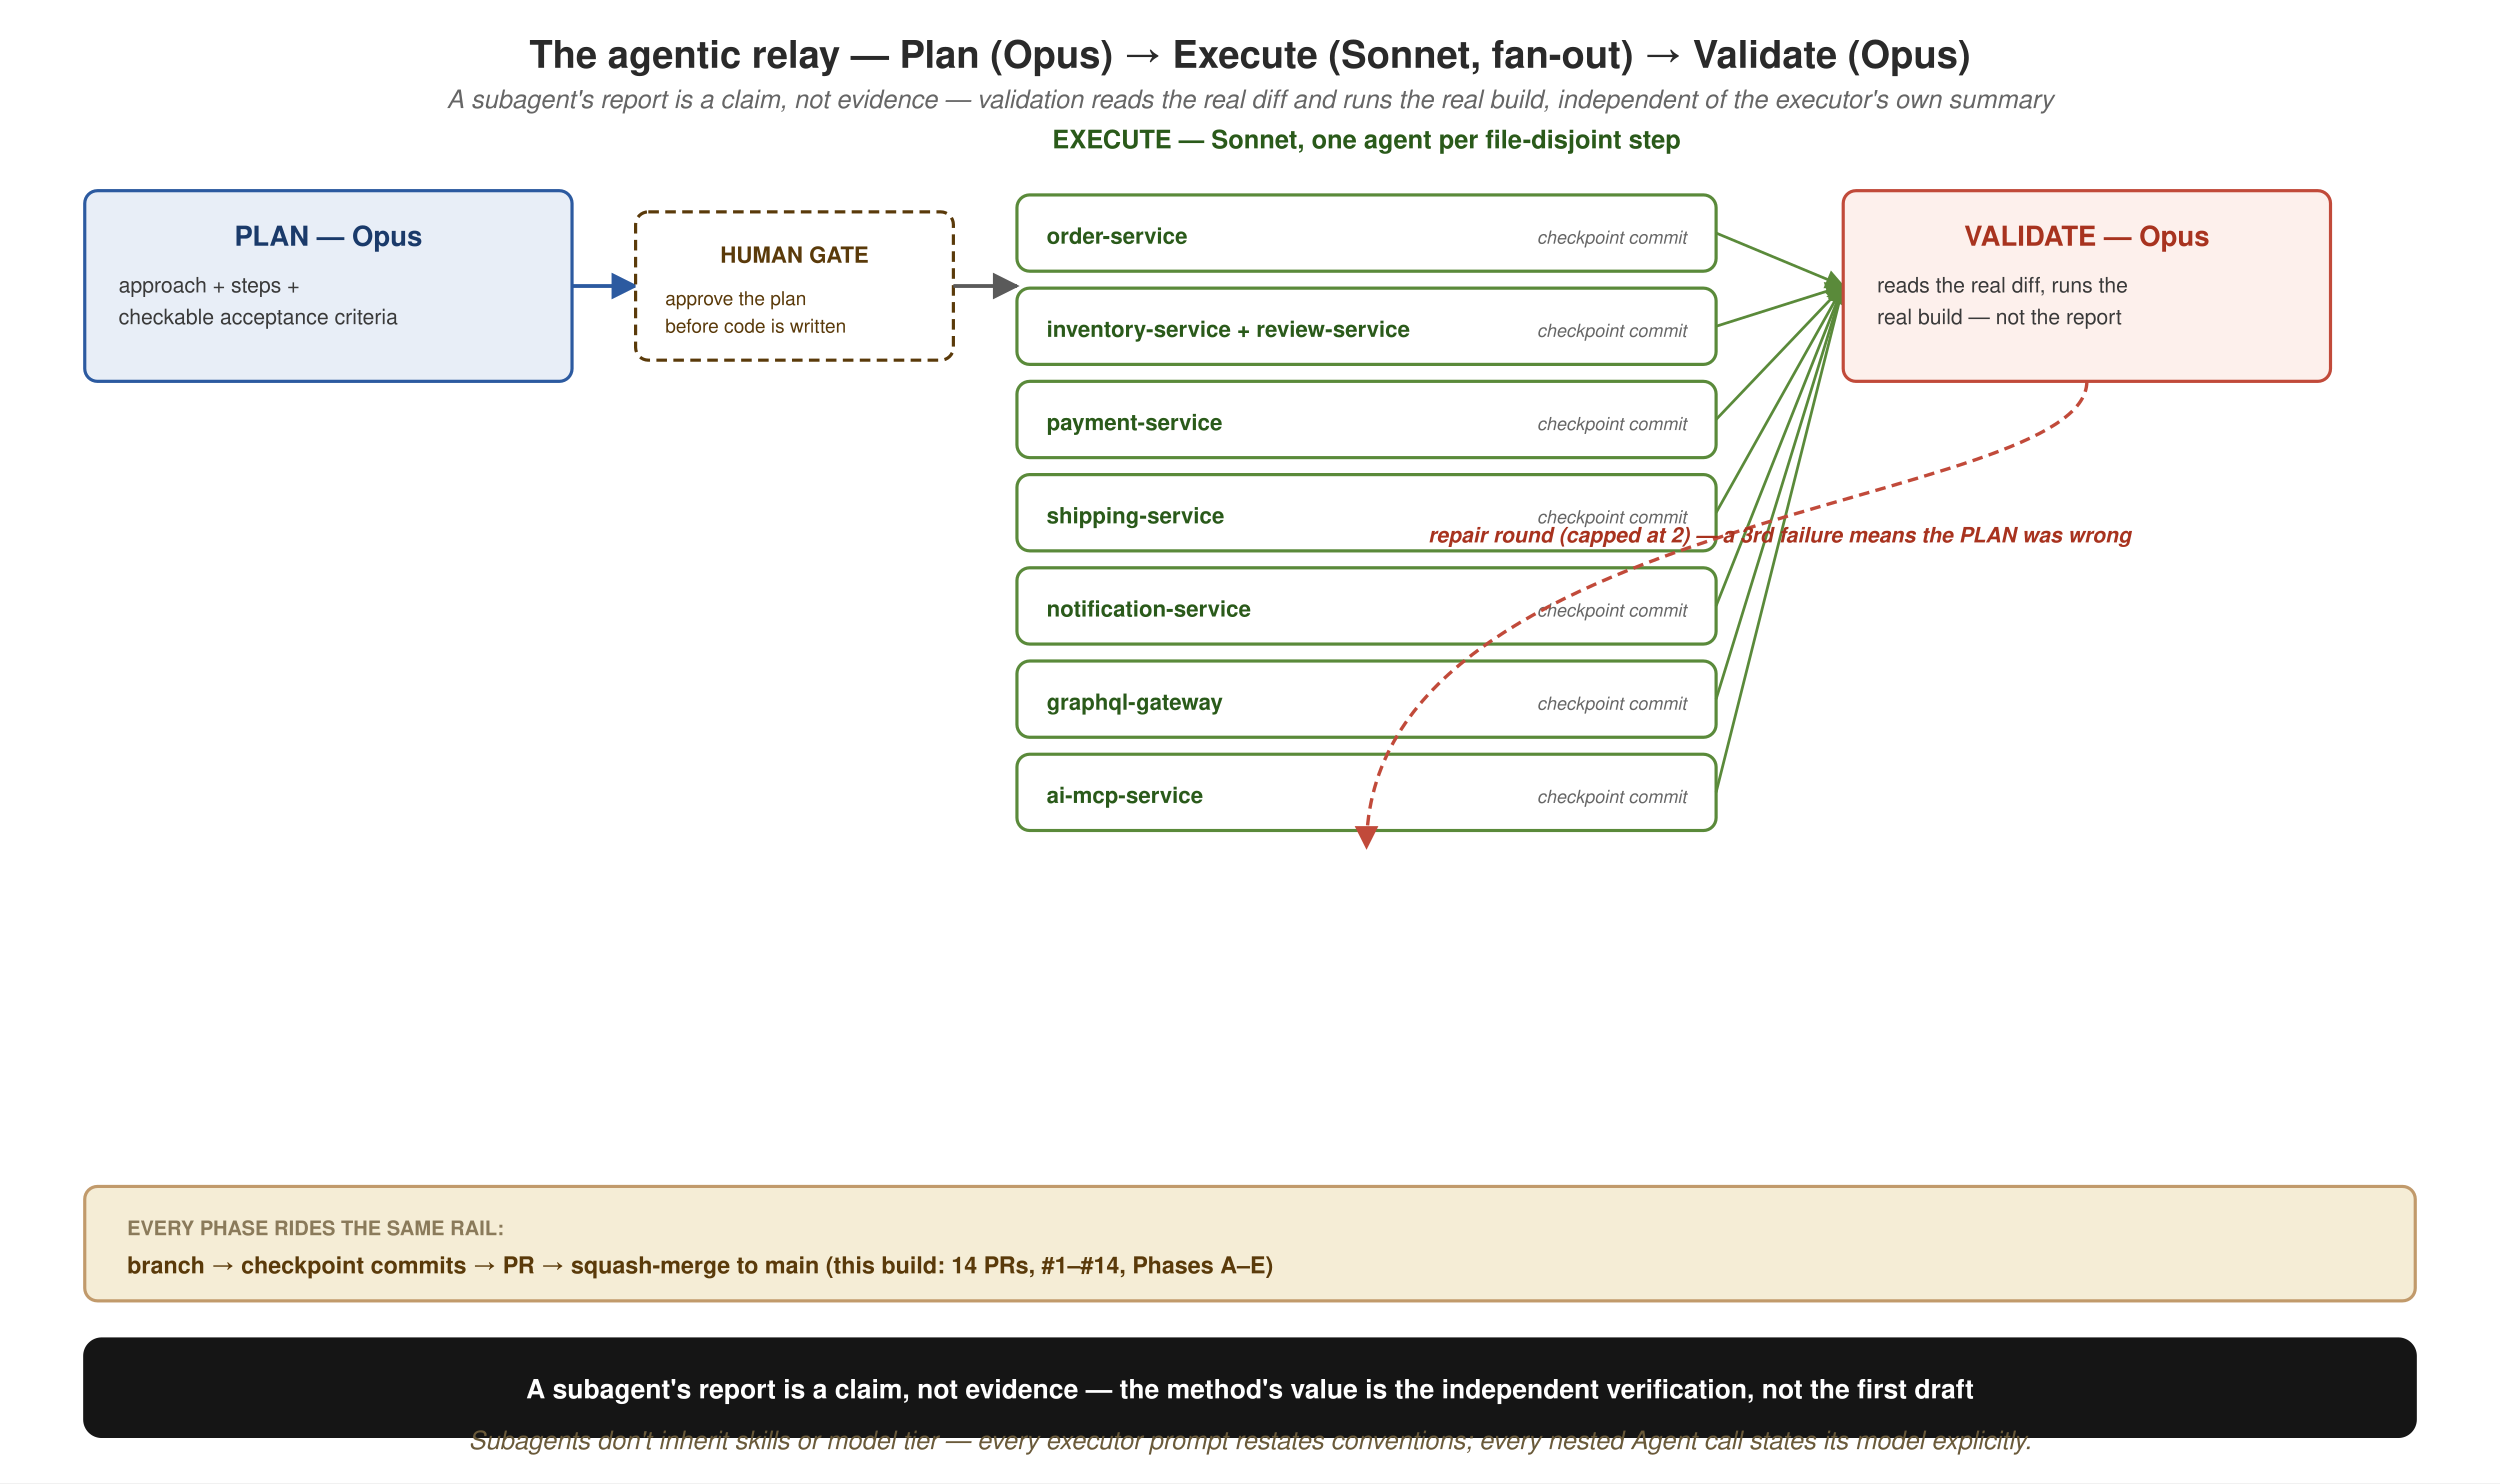
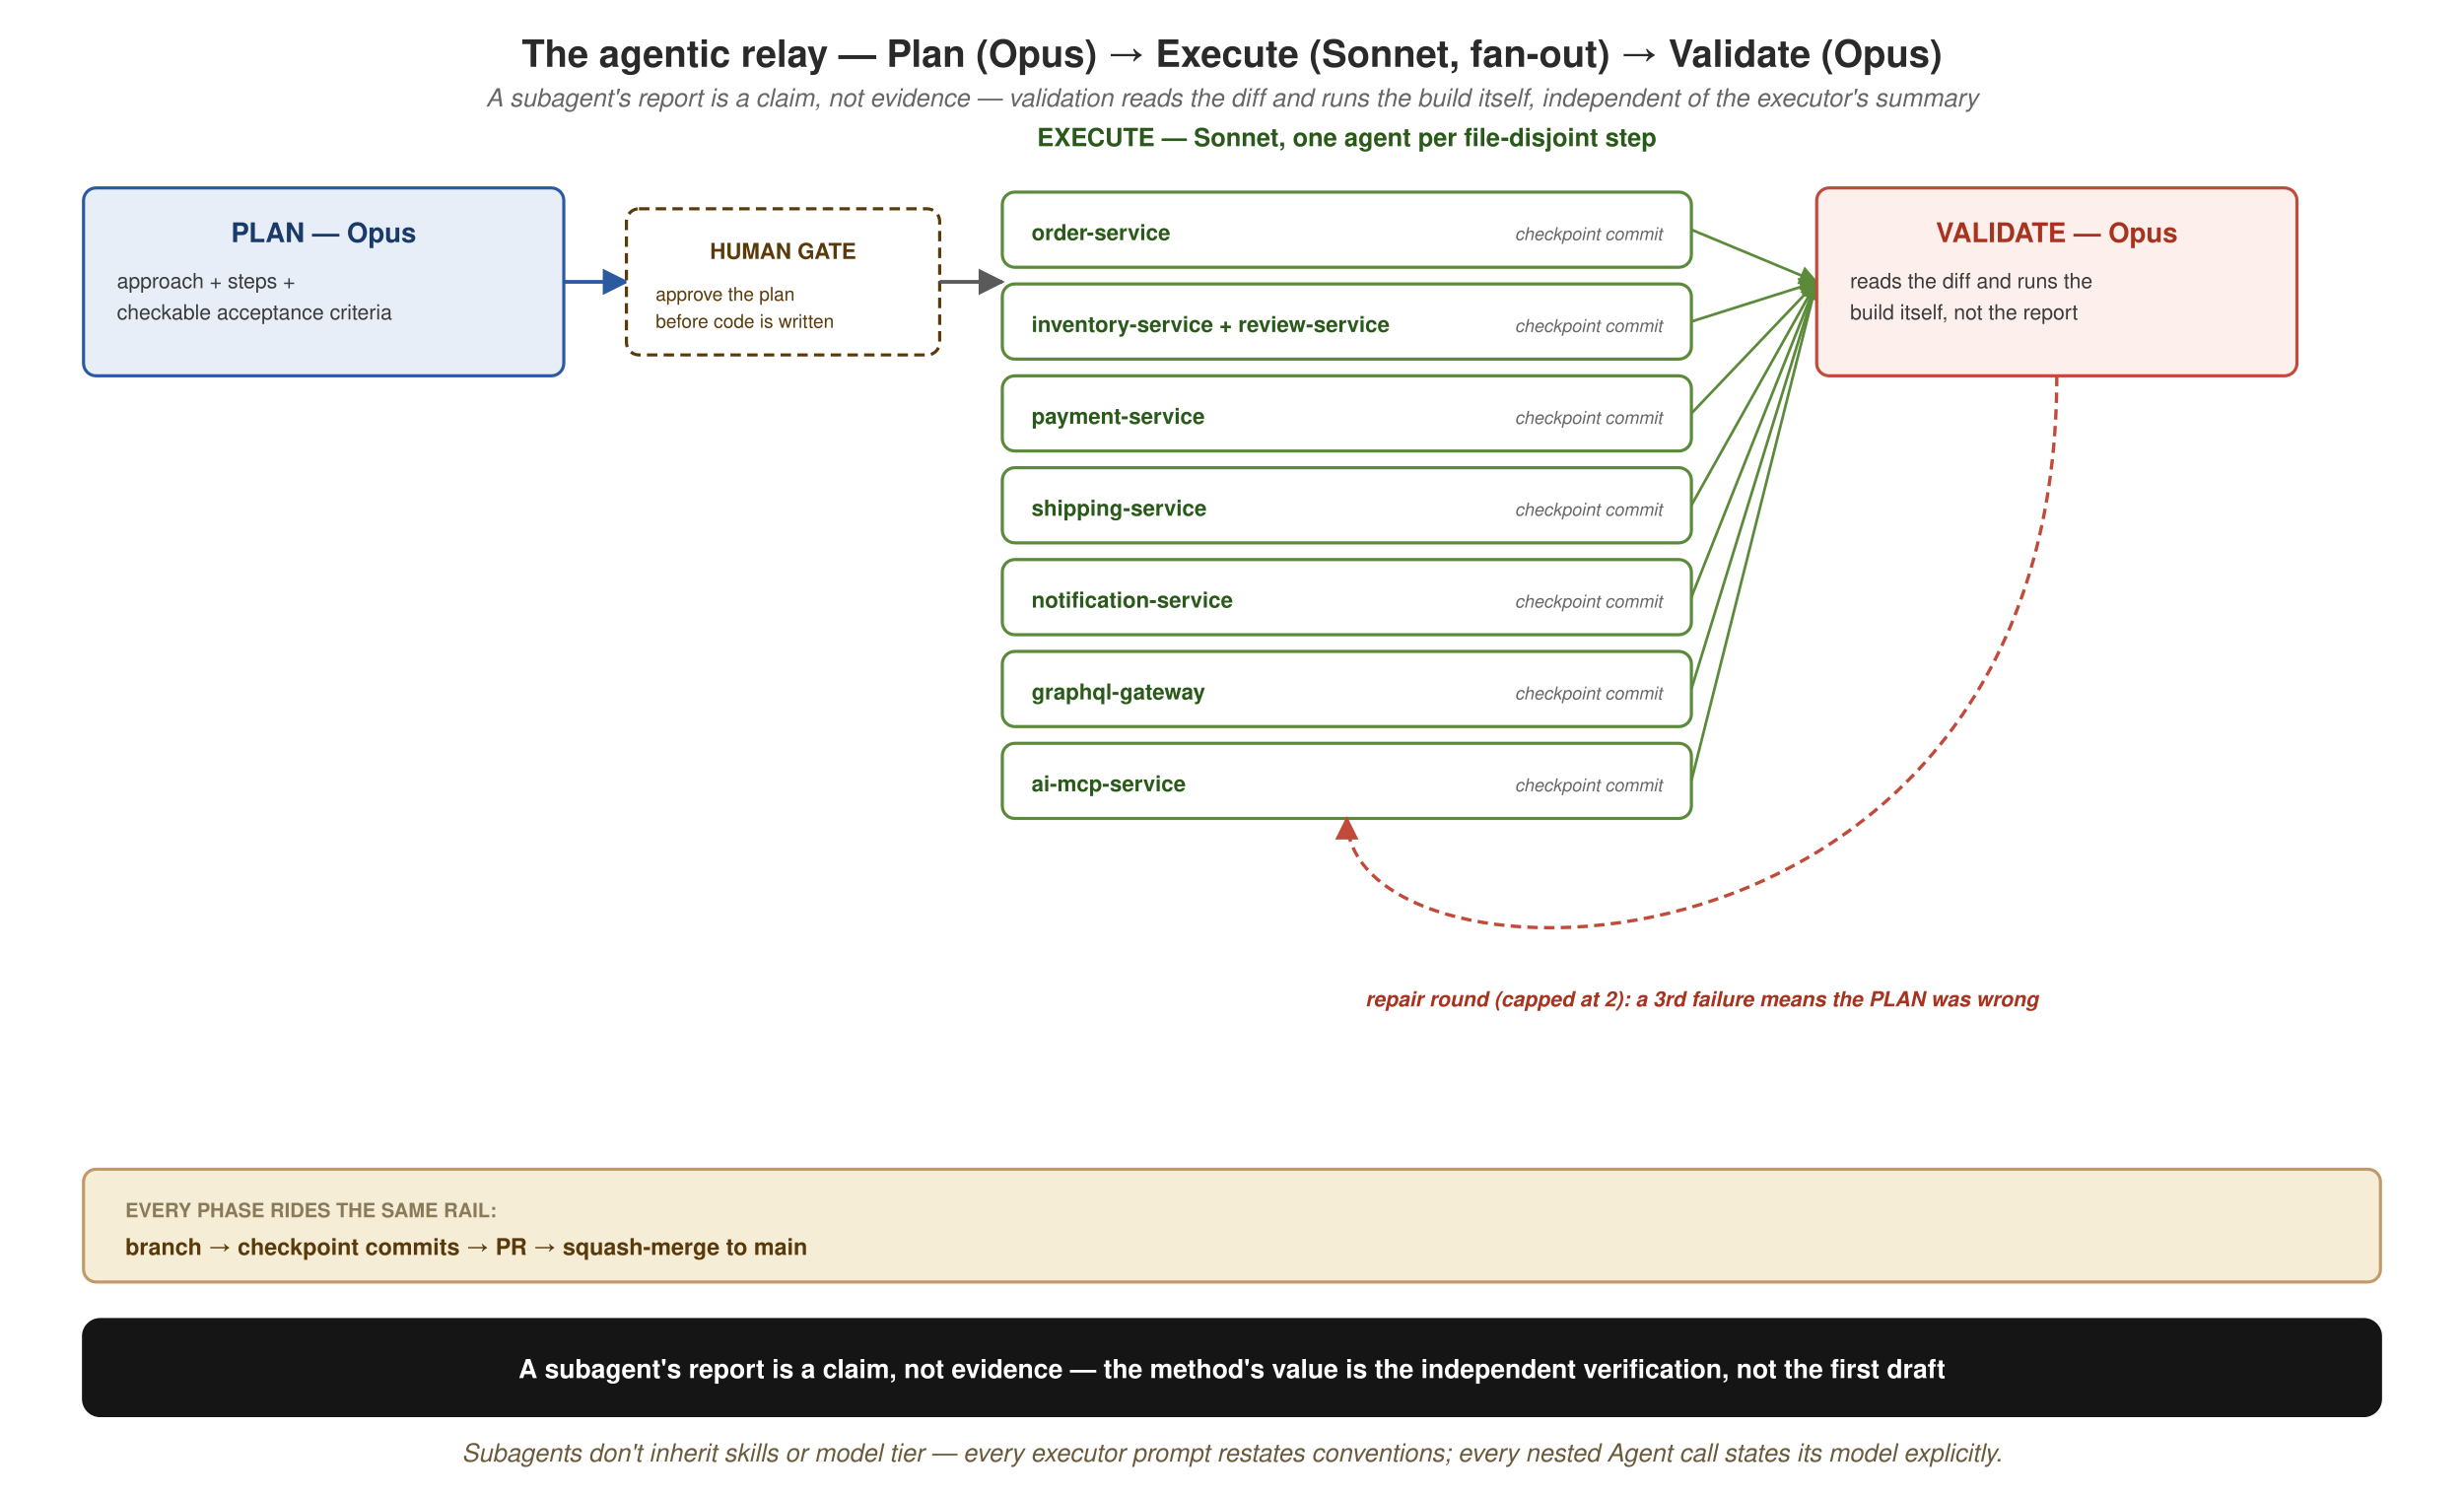
- <svg xmlns="http://www.w3.org/2000/svg" viewBox="0 0 1180 700" font-family="Helvetica, -apple-system, 'Segoe UI', Roboto, sans-serif">
-   <rect x="0" y="0" width="1180" height="700" fill="#ffffff" />
+ <svg xmlns="http://www.w3.org/2000/svg" viewBox="0 0 1180 716" font-family="Helvetica, -apple-system, 'Segoe UI', Roboto, sans-serif">
+   <rect x="0" y="0" width="1180" height="716" fill="#ffffff" />
  <defs>
    <marker id="arr" viewBox="0 0 10 10" refX="9" refY="5" markerWidth="7" markerHeight="7" orient="auto-start-reverse">
      <path d="M0,0 L10,5 L0,10 z" fill="#5a5a5a" />
    </marker>
    <marker id="arrR" viewBox="0 0 10 10" refX="9" refY="5" markerWidth="7" markerHeight="7" orient="auto-start-reverse">
      <path d="M0,0 L10,5 L0,10 z" fill="#c14a3a" />
    </marker>
    <marker id="arrB" viewBox="0 0 10 10" refX="9" refY="5" markerWidth="7" markerHeight="7" orient="auto-start-reverse">
      <path d="M0,0 L10,5 L0,10 z" fill="#2c5aa0" />
    </marker>
    <marker id="arrG" viewBox="0 0 10 10" refX="9" refY="5" markerWidth="7" markerHeight="7" orient="auto-start-reverse">
      <path d="M0,0 L10,5 L0,10 z" fill="#5a8a3a" />
    </marker>
  </defs>
  <text x="590" y="32" font-size="18" fill="#2a2a2a" text-anchor="middle" font-weight="700">The agentic relay — Plan (Opus) → Execute (Sonnet, fan-out) → Validate (Opus)</text>
-   <text x="590" y="51" font-size="12" fill="#666666" text-anchor="middle" font-style="italic">A subagent's report is a claim, not evidence — validation reads the real diff and runs the real build, independent of the executor's own summary</text>
+   <text x="590" y="51" font-size="12" fill="#666666" text-anchor="middle" font-style="italic">A subagent's report is a claim, not evidence — validation reads the diff and runs the build itself, independent of the executor's summary</text>
  <rect x="40" y="90" width="230" height="90" fill="#e8eef7" stroke="#2c5aa0" stroke-width="1.5" rx="6" />
  <text x="155" y="116" font-size="13" fill="#1a3a6a" text-anchor="middle" font-weight="700">PLAN — Opus</text>
  <text x="56" y="138" font-size="10" fill="#3a3a3a" text-anchor="start">approach + steps +</text>
  <text x="56" y="153" font-size="10" fill="#3a3a3a" text-anchor="start">checkable acceptance criteria</text>
  <line x1="270" y1="135" x2="300" y2="135" stroke="#2c5aa0" stroke-width="1.8" marker-end="url(#arrB)" />
  <rect x="300" y="100" width="150" height="70" fill="#ffffff" stroke="#5a3a0a" stroke-width="1.5" rx="6" stroke-dasharray="5 3" />
  <text x="375" y="124" font-size="10.5" fill="#5a3a0a" text-anchor="middle" font-weight="700">HUMAN GATE</text>
  <text x="314" y="144" font-size="9" fill="#5a3a0a" text-anchor="start">approve the plan</text>
  <text x="314" y="157" font-size="9" fill="#5a3a0a" text-anchor="start">before code is written</text>
  <line x1="450" y1="135" x2="480" y2="135" stroke="#5a5a5a" stroke-width="1.8" marker-end="url(#arr)" />
  <text x="645" y="70" font-size="12" fill="#2a5a1a" text-anchor="middle" font-weight="700">EXECUTE — Sonnet, one agent per file-disjoint step</text>
  <rect x="480" y="92" width="330" height="36" fill="#ffffff" stroke="#5a8a3a" stroke-width="1.5" rx="6" />
  <text x="494" y="115" font-size="10.5" fill="#2a5a1a" text-anchor="start" font-weight="700">order-service</text>
  <text x="796" y="115" font-size="8.5" fill="#666666" text-anchor="end" font-style="italic">checkpoint commit</text>
  <rect x="480" y="136" width="330" height="36" fill="#ffffff" stroke="#5a8a3a" stroke-width="1.5" rx="6" />
  <text x="494" y="159" font-size="10.5" fill="#2a5a1a" text-anchor="start" font-weight="700">inventory-service + review-service</text>
  <text x="796" y="159" font-size="8.5" fill="#666666" text-anchor="end" font-style="italic">checkpoint commit</text>
  <rect x="480" y="180" width="330" height="36" fill="#ffffff" stroke="#5a8a3a" stroke-width="1.5" rx="6" />
  <text x="494" y="203" font-size="10.5" fill="#2a5a1a" text-anchor="start" font-weight="700">payment-service</text>
  <text x="796" y="203" font-size="8.5" fill="#666666" text-anchor="end" font-style="italic">checkpoint commit</text>
  <rect x="480" y="224" width="330" height="36" fill="#ffffff" stroke="#5a8a3a" stroke-width="1.5" rx="6" />
  <text x="494" y="247" font-size="10.5" fill="#2a5a1a" text-anchor="start" font-weight="700">shipping-service</text>
  <text x="796" y="247" font-size="8.5" fill="#666666" text-anchor="end" font-style="italic">checkpoint commit</text>
  <rect x="480" y="268" width="330" height="36" fill="#ffffff" stroke="#5a8a3a" stroke-width="1.5" rx="6" />
  <text x="494" y="291" font-size="10.5" fill="#2a5a1a" text-anchor="start" font-weight="700">notification-service</text>
  <text x="796" y="291" font-size="8.5" fill="#666666" text-anchor="end" font-style="italic">checkpoint commit</text>
  <rect x="480" y="312" width="330" height="36" fill="#ffffff" stroke="#5a8a3a" stroke-width="1.5" rx="6" />
  <text x="494" y="335" font-size="10.5" fill="#2a5a1a" text-anchor="start" font-weight="700">graphql-gateway</text>
  <text x="796" y="335" font-size="8.5" fill="#666666" text-anchor="end" font-style="italic">checkpoint commit</text>
  <rect x="480" y="356" width="330" height="36" fill="#ffffff" stroke="#5a8a3a" stroke-width="1.5" rx="6" />
  <text x="494" y="379" font-size="10.5" fill="#2a5a1a" text-anchor="start" font-weight="700">ai-mcp-service</text>
  <text x="796" y="379" font-size="8.5" fill="#666666" text-anchor="end" font-style="italic">checkpoint commit</text>
  <line x1="810" y1="110" x2="870" y2="135" stroke="#5a8a3a" stroke-width="1.3" marker-end="url(#arrG)" />
  <line x1="810" y1="154" x2="870" y2="135" stroke="#5a8a3a" stroke-width="1.3" marker-end="url(#arrG)" />
  <line x1="810" y1="198" x2="870" y2="135" stroke="#5a8a3a" stroke-width="1.3" marker-end="url(#arrG)" />
  <line x1="810" y1="242" x2="870" y2="135" stroke="#5a8a3a" stroke-width="1.3" marker-end="url(#arrG)" />
  <line x1="810" y1="286" x2="870" y2="135" stroke="#5a8a3a" stroke-width="1.3" marker-end="url(#arrG)" />
  <line x1="810" y1="330" x2="870" y2="135" stroke="#5a8a3a" stroke-width="1.3" marker-end="url(#arrG)" />
  <line x1="810" y1="374" x2="870" y2="135" stroke="#5a8a3a" stroke-width="1.3" marker-end="url(#arrG)" />
  <rect x="870" y="90" width="230" height="90" fill="#fdf0ec" stroke="#c14a3a" stroke-width="1.5" rx="6" />
  <text x="985" y="116" font-size="13" fill="#a8331f" text-anchor="middle" font-weight="700">VALIDATE — Opus</text>
-   <text x="886" y="138" font-size="10" fill="#3a3a3a" text-anchor="start">reads the real diff, runs the</text>
-   <text x="886" y="153" font-size="10" fill="#3a3a3a" text-anchor="start">real build — not the report</text>
-   <path d="M 985 180 C 985 240, 645 240, 645 400" fill="none" stroke="#c14a3a" stroke-width="1.6" stroke-dasharray="5 3" marker-end="url(#arrR)" />
-   <text x="840" y="256" font-size="10" fill="#a8331f" text-anchor="middle" font-weight="700" font-style="italic">repair round (capped at 2) — a 3rd failure means the PLAN was wrong</text>
+   <text x="886" y="138" font-size="10" fill="#3a3a3a" text-anchor="start">reads the diff and runs the</text>
+   <text x="886" y="153" font-size="10" fill="#3a3a3a" text-anchor="start">build itself, not the report</text>
+   <path d="M 985 180 C 985 482, 645 482, 645 392" fill="none" stroke="#c14a3a" stroke-width="1.6" stroke-dasharray="5 3" marker-end="url(#arrR)" />
+   <text x="815" y="482" font-size="10" fill="#a8331f" text-anchor="middle" font-weight="700" font-style="italic">repair round (capped at 2): a 3rd failure means the PLAN was wrong</text>
  <rect x="40" y="560" width="1100" height="54" fill="#f5edd6" stroke="#c19a6b" stroke-width="1.5" rx="6" />
  <text x="60" y="583" font-size="9.5" fill="#8a7a5a" text-anchor="start" font-weight="700">EVERY PHASE RIDES THE SAME RAIL:</text>
-   <text x="60" y="601" font-size="11" fill="#5a3a0a" text-anchor="start" font-weight="700">branch → checkpoint commits → PR → squash-merge to main  (this build: 14 PRs, #1–#14, Phases A–E)</text>
+   <text x="60" y="601" font-size="11" fill="#5a3a0a" text-anchor="start" font-weight="700">branch → checkpoint commits → PR → squash-merge to main</text>
  <rect x="40" y="632" width="1100" height="46" fill="#151515" stroke="#151515" stroke-width="1.5" rx="8" />
  <text x="590" y="660" font-size="12.5" fill="#ffffff" text-anchor="middle" font-weight="700">A subagent's report is a claim, not evidence — the method's value is the independent verification, not the first draft</text>
-   <text x="590" y="684" font-size="12" fill="#6a5a3a" text-anchor="middle" font-style="italic">Subagents don't inherit skills or model tier — every executor prompt restates conventions; every nested Agent call states its model explicitly.</text>
+   <text x="590" y="700" font-size="12" fill="#6a5a3a" text-anchor="middle" font-style="italic">Subagents don't inherit skills or model tier — every executor prompt restates conventions; every nested Agent call states its model explicitly.</text>
</svg>
